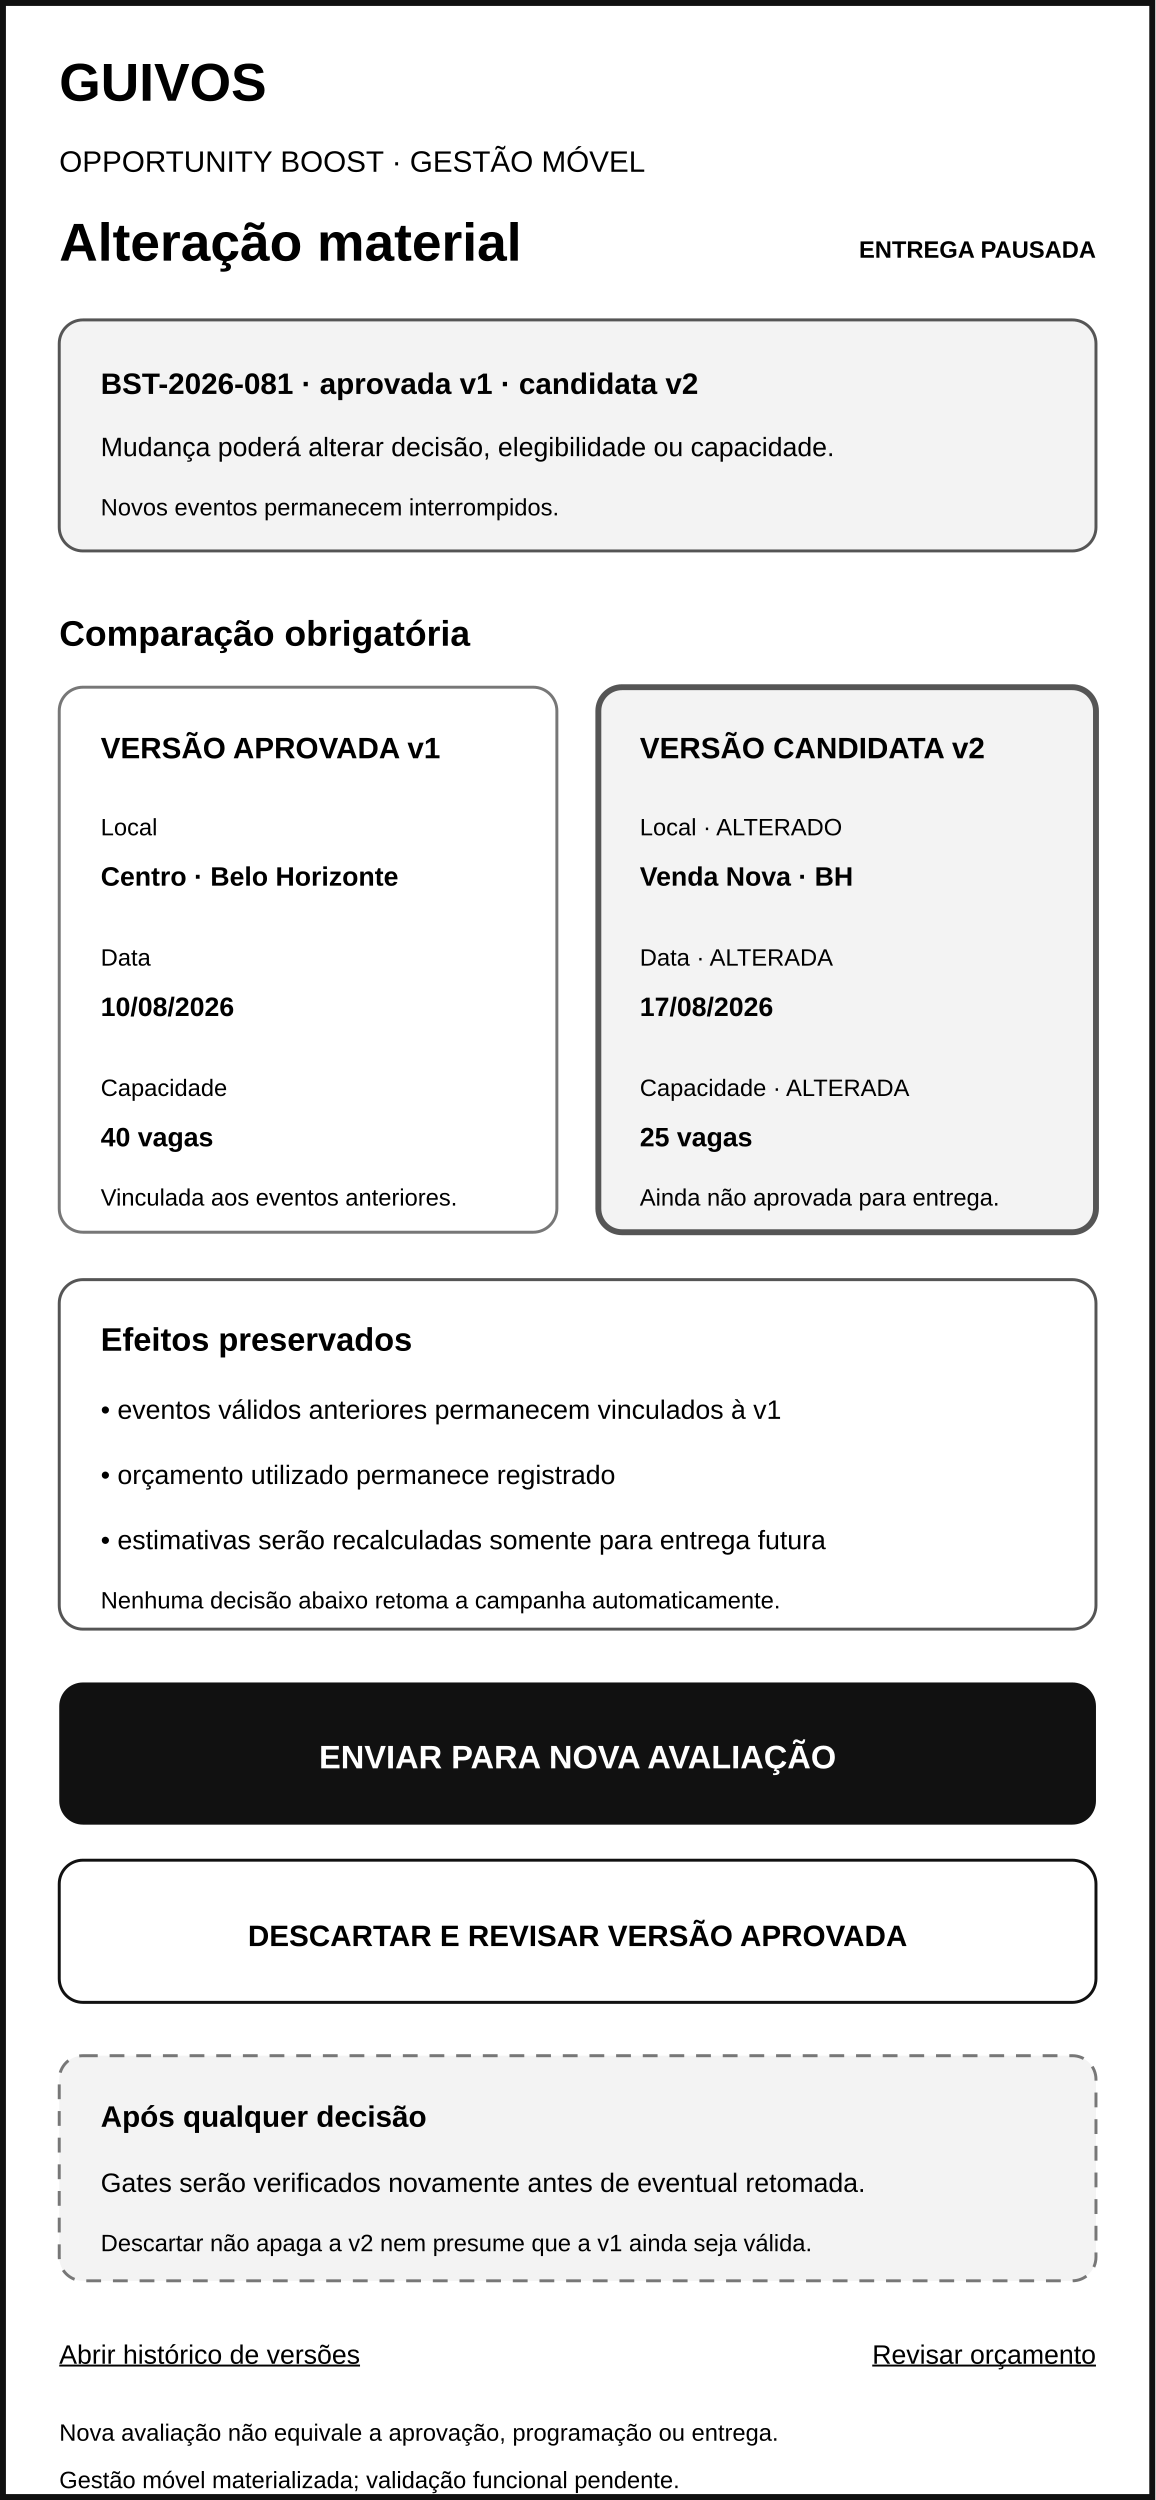
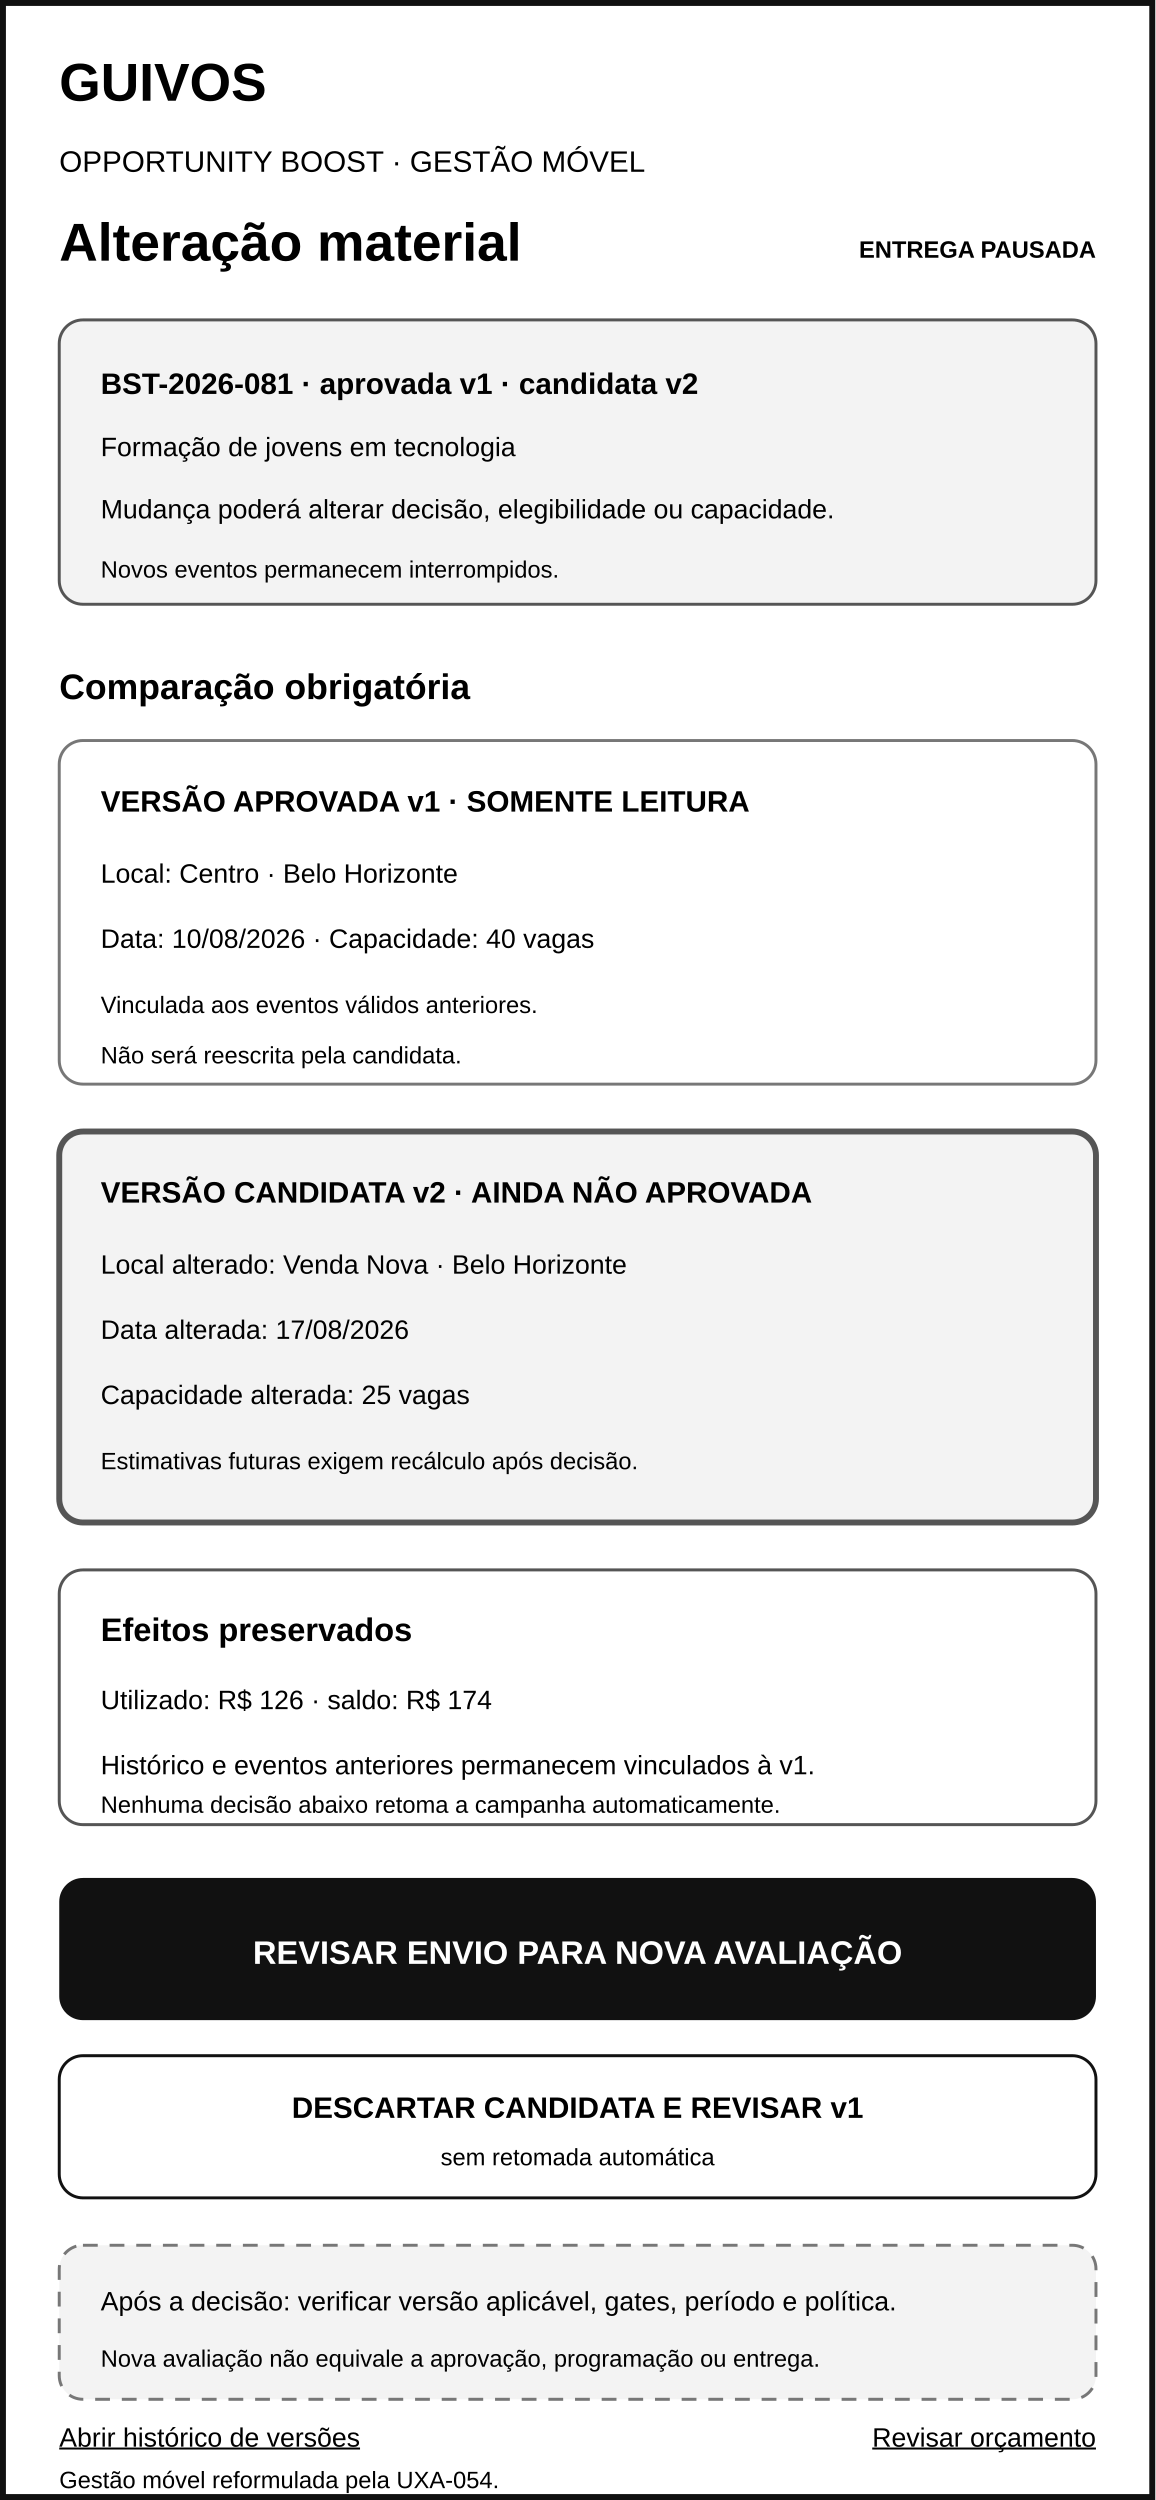
<svg xmlns="http://www.w3.org/2000/svg" width="390" height="844" viewBox="0 0 390 844" role="img" aria-labelledby="title desc">
  <rect width="390" height="844" fill="#ffffff" />
  <rect x="1" y="1" width="388" height="842" fill="none" stroke="#111111" stroke-width="2" />
  <text x="20" y="34" font-family="Arial" font-size="18" font-weight="700">GUIVOS</text>
  <text x="20" y="58" font-family="Arial" font-size="10">OPPORTUNITY BOOST · GESTÃO MÓVEL</text>
  <text x="20" y="88" font-family="Arial" font-size="18" font-weight="700">Alteração material</text>
  <text x="370" y="87" text-anchor="end" font-family="Arial" font-size="8" font-weight="700">ENTREGA PAUSADA</text>
-   <rect x="20" y="108" width="350" height="78" rx="8" fill="#f3f3f3" stroke="#555555" />
+   <rect x="20" y="108" width="350" height="96" rx="8" fill="#f3f3f3" stroke="#555555" />
  <text x="34" y="133" font-family="Arial" font-size="10" font-weight="700">BST-2026-081 · aprovada v1 · candidata v2</text>
-   <text x="34" y="154" font-family="Arial" font-size="9">Mudança poderá alterar decisão, elegibilidade ou capacidade.</text>
-   <text x="34" y="174" font-family="Arial" font-size="8">Novos eventos permanecem interrompidos.</text>
-   <text x="20" y="218" font-family="Arial" font-size="12" font-weight="700">Comparação obrigatória</text>
-   <rect x="20" y="232" width="168" height="184" rx="8" fill="#ffffff" stroke="#777777" />
-   <text x="34" y="256" font-family="Arial" font-size="10" font-weight="700">VERSÃO APROVADA v1</text>
-   <text x="34" y="282" font-family="Arial" font-size="8">Local</text>
-   <text x="34" y="299" font-family="Arial" font-size="9" font-weight="700">Centro · Belo Horizonte</text>
-   <text x="34" y="326" font-family="Arial" font-size="8">Data</text>
-   <text x="34" y="343" font-family="Arial" font-size="9" font-weight="700">10/08/2026</text>
-   <text x="34" y="370" font-family="Arial" font-size="8">Capacidade</text>
-   <text x="34" y="387" font-family="Arial" font-size="9" font-weight="700">40 vagas</text>
-   <text x="34" y="407" font-family="Arial" font-size="8">Vinculada aos eventos anteriores.</text>
-   <rect x="202" y="232" width="168" height="184" rx="8" fill="#f3f3f3" stroke="#555555" stroke-width="2" />
-   <text x="216" y="256" font-family="Arial" font-size="10" font-weight="700">VERSÃO CANDIDATA v2</text>
-   <text x="216" y="282" font-family="Arial" font-size="8">Local · ALTERADO</text>
-   <text x="216" y="299" font-family="Arial" font-size="9" font-weight="700">Venda Nova · BH</text>
-   <text x="216" y="326" font-family="Arial" font-size="8">Data · ALTERADA</text>
-   <text x="216" y="343" font-family="Arial" font-size="9" font-weight="700">17/08/2026</text>
-   <text x="216" y="370" font-family="Arial" font-size="8">Capacidade · ALTERADA</text>
-   <text x="216" y="387" font-family="Arial" font-size="9" font-weight="700">25 vagas</text>
-   <text x="216" y="407" font-family="Arial" font-size="8">Ainda não aprovada para entrega.</text>
-   <rect x="20" y="432" width="350" height="118" rx="8" fill="#ffffff" stroke="#555555" />
-   <text x="34" y="456" font-family="Arial" font-size="11" font-weight="700">Efeitos preservados</text>
-   <text x="34" y="479" font-family="Arial" font-size="9">• eventos válidos anteriores permanecem vinculados à v1</text>
-   <text x="34" y="501" font-family="Arial" font-size="9">• orçamento utilizado permanece registrado</text>
-   <text x="34" y="523" font-family="Arial" font-size="9">• estimativas serão recalculadas somente para entrega futura</text>
-   <text x="34" y="543" font-family="Arial" font-size="8">Nenhuma decisão abaixo retoma a campanha automaticamente.</text>
-   <rect x="20" y="568" width="350" height="48" rx="8" fill="#111111" />
-   <text x="195" y="597" text-anchor="middle" font-family="Arial" font-size="11" font-weight="700" fill="#ffffff">ENVIAR PARA NOVA AVALIAÇÃO</text>
-   <rect x="20" y="628" width="350" height="48" rx="8" fill="#ffffff" stroke="#111111" />
-   <text x="195" y="657" text-anchor="middle" font-family="Arial" font-size="10" font-weight="700">DESCARTAR E REVISAR VERSÃO APROVADA</text>
-   <rect x="20" y="694" width="350" height="76" rx="8" fill="#f3f3f3" stroke="#777777" stroke-dasharray="5 4" />
-   <text x="34" y="718" font-family="Arial" font-size="10" font-weight="700">Após qualquer decisão</text>
-   <text x="34" y="740" font-family="Arial" font-size="9">Gates serão verificados novamente antes de eventual retomada.</text>
-   <text x="34" y="760" font-family="Arial" font-size="8">Descartar não apaga a v2 nem presume que a v1 ainda seja válida.</text>
-   <text x="20" y="798" font-family="Arial" font-size="9" text-decoration="underline">Abrir histórico de versões</text>
-   <text x="370" y="798" text-anchor="end" font-family="Arial" font-size="9" text-decoration="underline">Revisar orçamento</text>
-   <text x="20" y="824" font-family="Arial" font-size="8">Nova avaliação não equivale a aprovação, programação ou entrega.</text>
-   <text x="20" y="840" font-family="Arial" font-size="8">Gestão móvel materializada; validação funcional pendente.</text>
+   <text x="34" y="154" font-family="Arial" font-size="9">Formação de jovens em tecnologia</text>
+   <text x="34" y="175" font-family="Arial" font-size="9">Mudança poderá alterar decisão, elegibilidade ou capacidade.</text>
+   <text x="34" y="195" font-family="Arial" font-size="8">Novos eventos permanecem interrompidos.</text>
+   <text x="20" y="236" font-family="Arial" font-size="12" font-weight="700">Comparação obrigatória</text>
+   <rect x="20" y="250" width="350" height="116" rx="8" fill="#ffffff" stroke="#777777" />
+   <text x="34" y="274" font-family="Arial" font-size="10" font-weight="700">VERSÃO APROVADA v1 · SOMENTE LEITURA</text>
+   <text x="34" y="298" font-family="Arial" font-size="9">Local: Centro · Belo Horizonte</text>
+   <text x="34" y="320" font-family="Arial" font-size="9">Data: 10/08/2026 · Capacidade: 40 vagas</text>
+   <text x="34" y="342" font-family="Arial" font-size="8">Vinculada aos eventos válidos anteriores.</text>
+   <text x="34" y="359" font-family="Arial" font-size="8">Não será reescrita pela candidata.</text>
+   <rect x="20" y="382" width="350" height="132" rx="8" fill="#f3f3f3" stroke="#555555" stroke-width="2" />
+   <text x="34" y="406" font-family="Arial" font-size="10" font-weight="700">VERSÃO CANDIDATA v2 · AINDA NÃO APROVADA</text>
+   <text x="34" y="430" font-family="Arial" font-size="9">Local alterado: Venda Nova · Belo Horizonte</text>
+   <text x="34" y="452" font-family="Arial" font-size="9">Data alterada: 17/08/2026</text>
+   <text x="34" y="474" font-family="Arial" font-size="9">Capacidade alterada: 25 vagas</text>
+   <text x="34" y="496" font-family="Arial" font-size="8">Estimativas futuras exigem recálculo após decisão.</text>
+   <rect x="20" y="530" width="350" height="86" rx="8" fill="#ffffff" stroke="#555555" />
+   <text x="34" y="554" font-family="Arial" font-size="11" font-weight="700">Efeitos preservados</text>
+   <text x="34" y="577" font-family="Arial" font-size="9">Utilizado: R$ 126 · saldo: R$ 174</text>
+   <text x="34" y="599" font-family="Arial" font-size="9">Histórico e eventos anteriores permanecem vinculados à v1.</text>
+   <text x="34" y="612" font-family="Arial" font-size="8">Nenhuma decisão abaixo retoma a campanha automaticamente.</text>
+   <rect x="20" y="634" width="350" height="48" rx="8" fill="#111111" />
+   <text x="195" y="663" text-anchor="middle" font-family="Arial" font-size="11" font-weight="700" fill="#ffffff">REVISAR ENVIO PARA NOVA AVALIAÇÃO</text>
+   <rect x="20" y="694" width="350" height="48" rx="8" fill="#ffffff" stroke="#111111" />
+   <text x="195" y="715" text-anchor="middle" font-family="Arial" font-size="10" font-weight="700">DESCARTAR CANDIDATA E REVISAR v1</text>
+   <text x="195" y="731" text-anchor="middle" font-family="Arial" font-size="8">sem retomada automática</text>
+   <rect x="20" y="758" width="350" height="52" rx="8" fill="#f3f3f3" stroke="#777777" stroke-dasharray="5 4" />
+   <text x="34" y="780" font-family="Arial" font-size="9">Após a decisão: verificar versão aplicável, gates, período e política.</text>
+   <text x="34" y="799" font-family="Arial" font-size="8">Nova avaliação não equivale a aprovação, programação ou entrega.</text>
+   <text x="20" y="826" font-family="Arial" font-size="9" text-decoration="underline">Abrir histórico de versões</text>
+   <text x="370" y="826" text-anchor="end" font-family="Arial" font-size="9" text-decoration="underline">Revisar orçamento</text>
+   <text x="20" y="840" font-family="Arial" font-size="8">Gestão móvel reformulada pela UXA-054.</text>
</svg>
